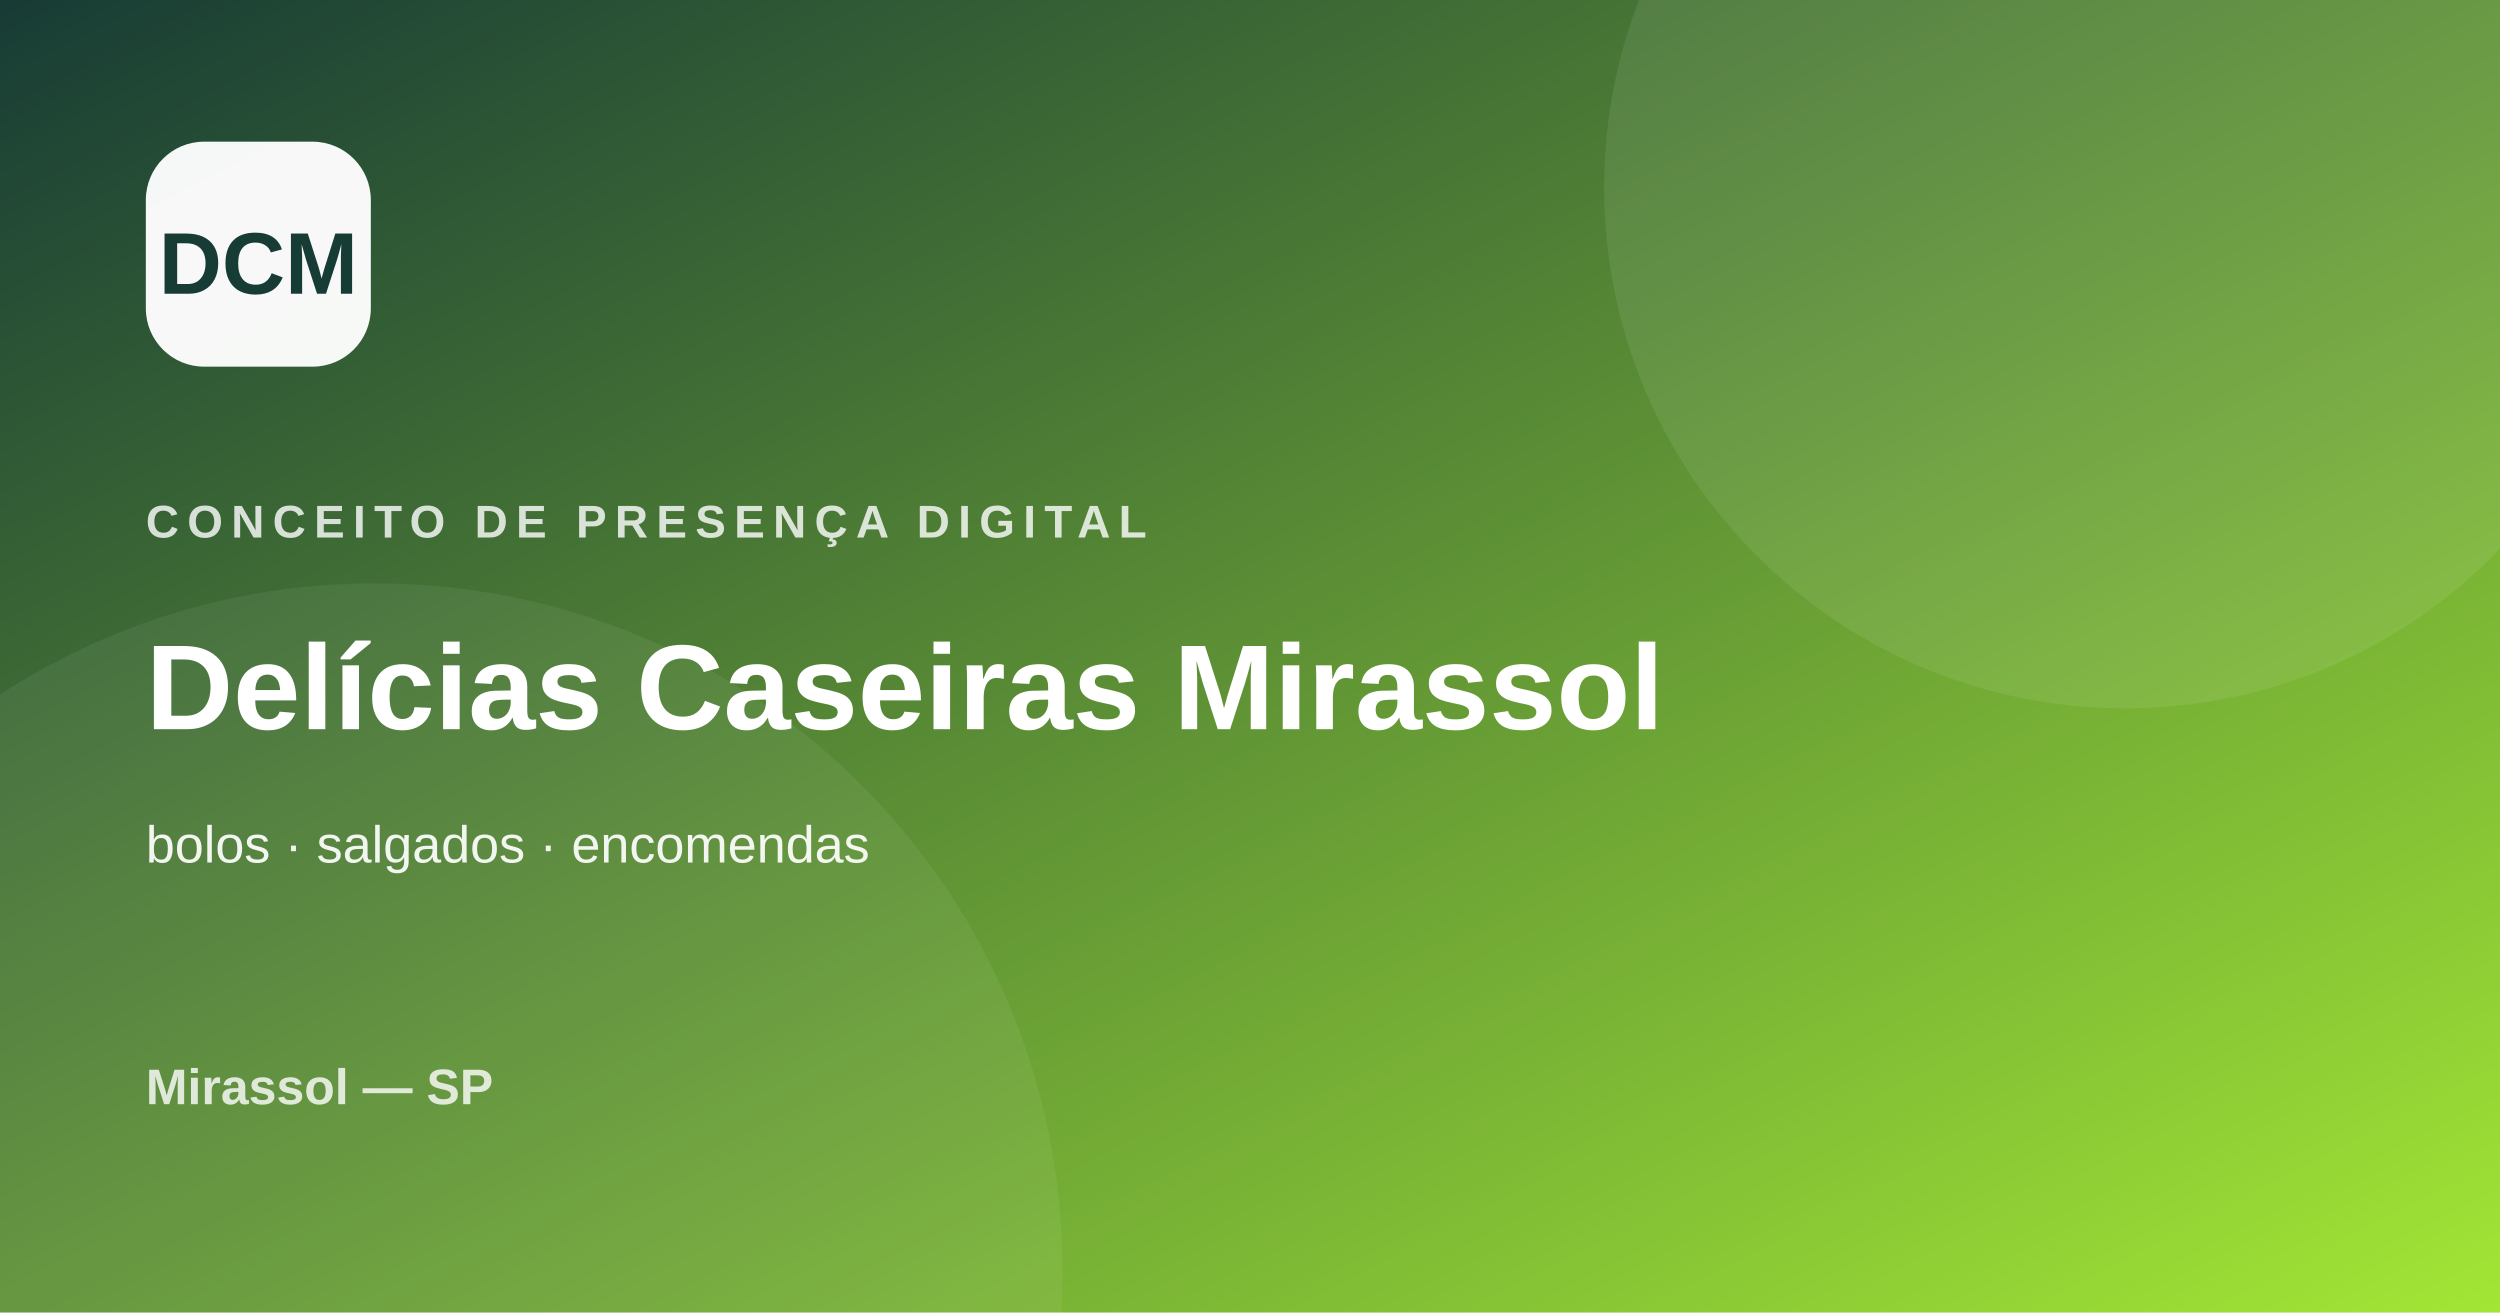
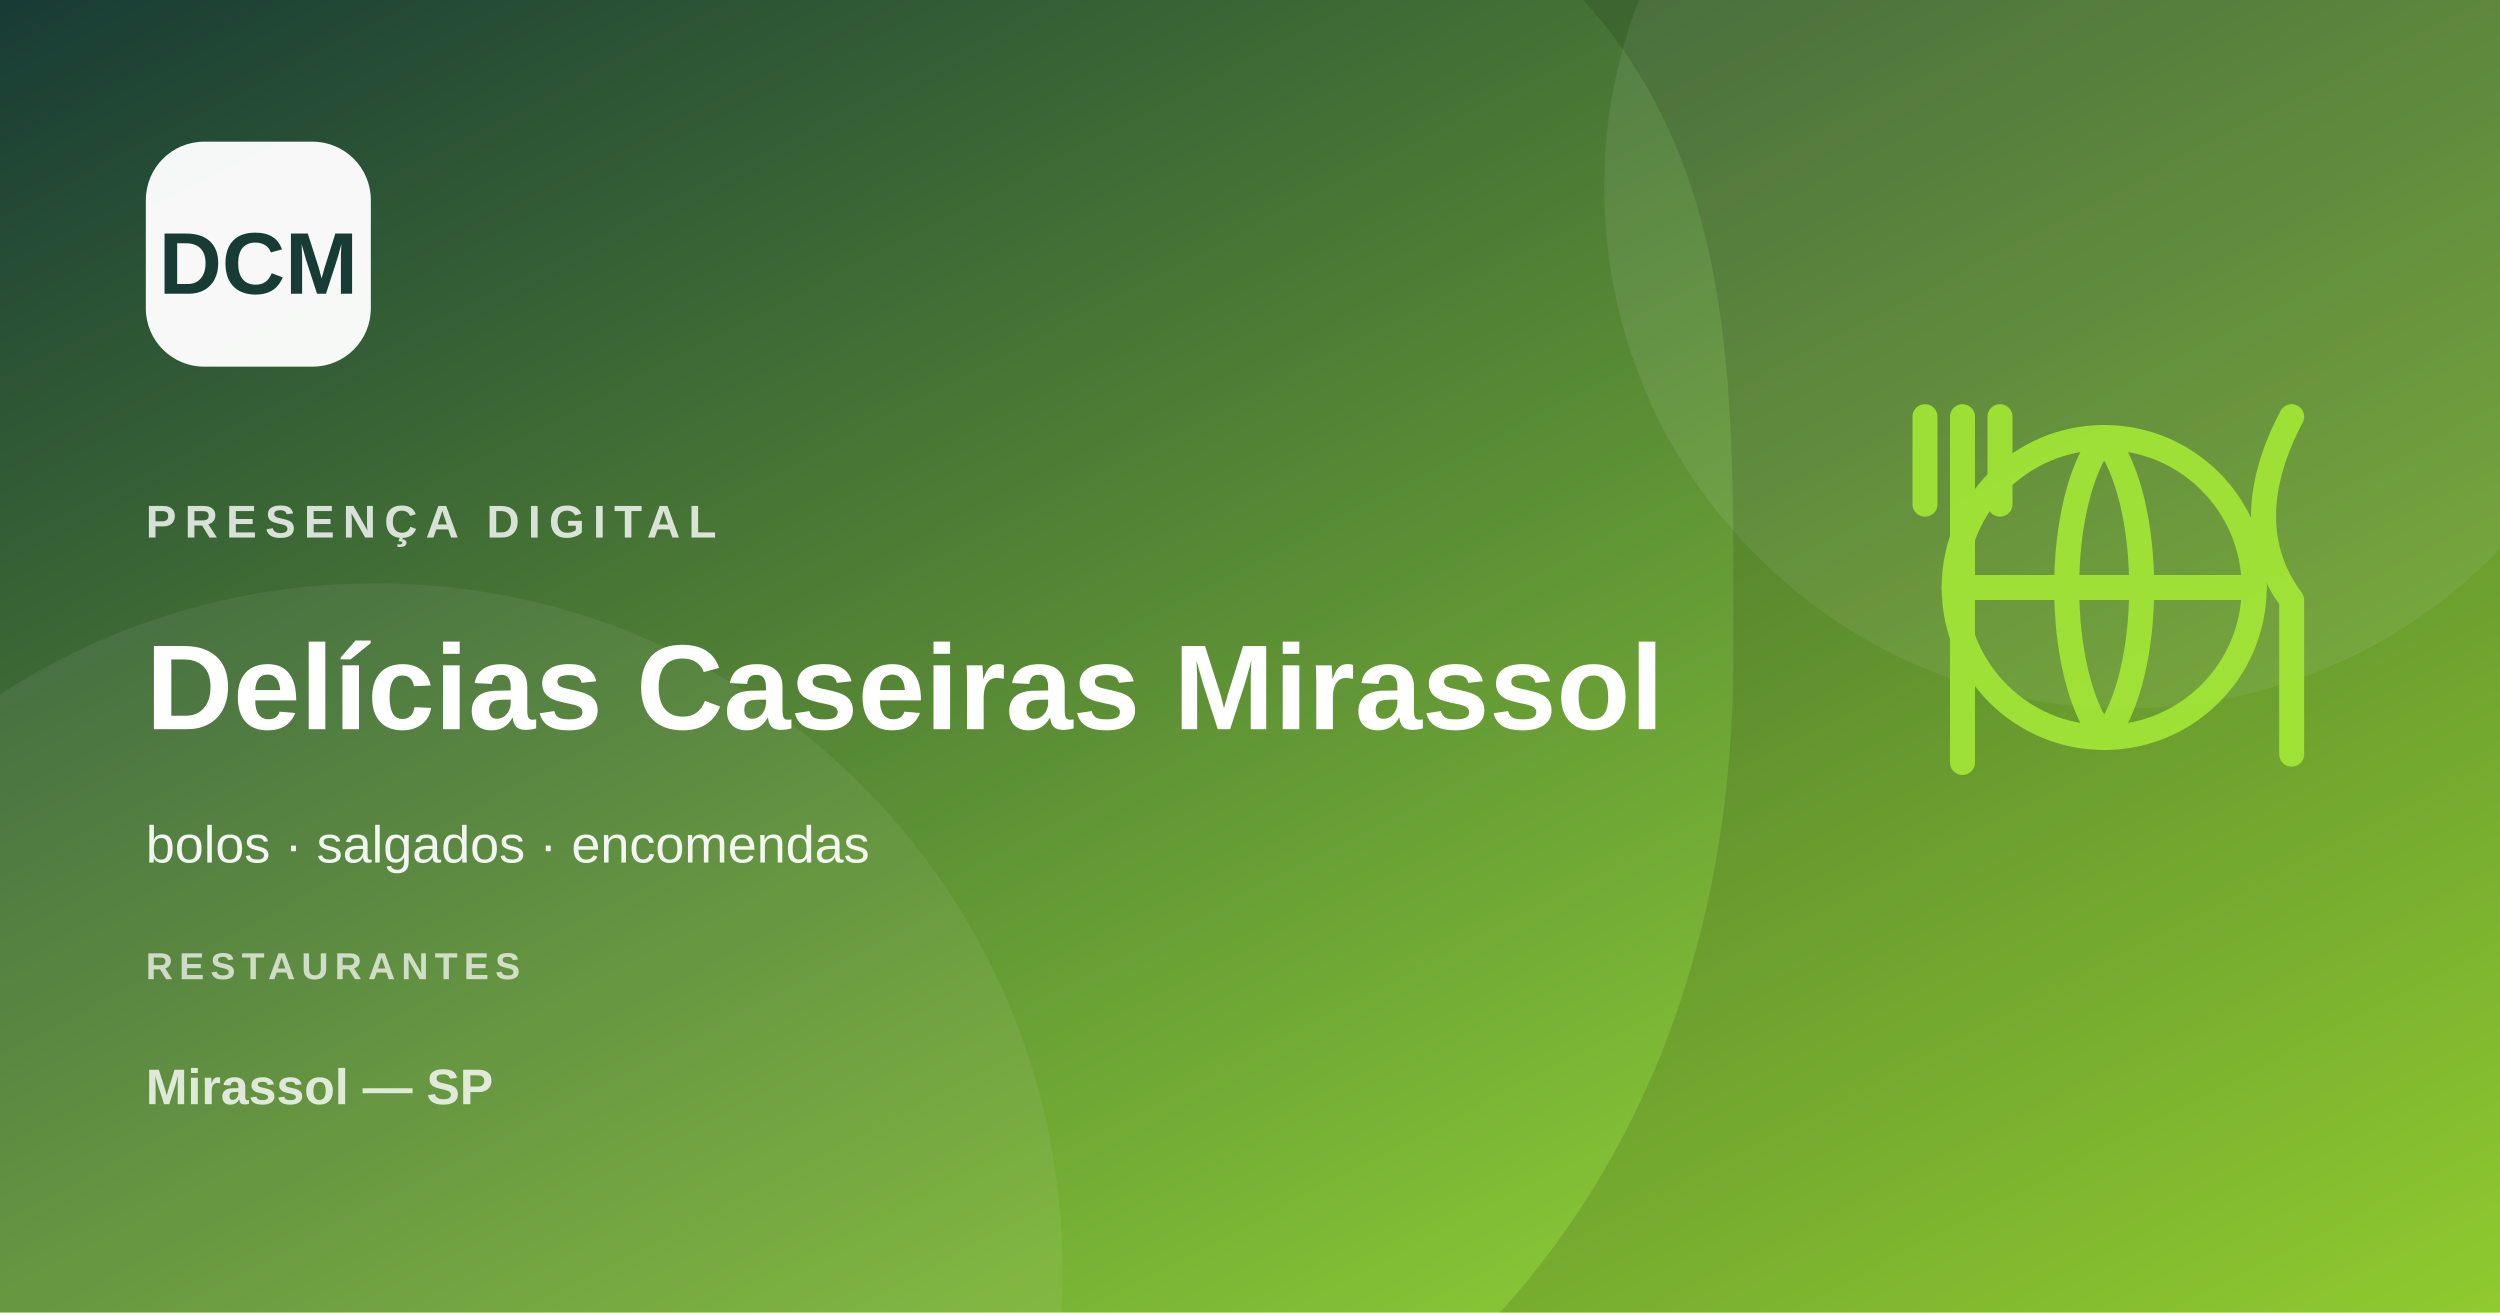
<svg xmlns="http://www.w3.org/2000/svg" width="1200" height="630" viewBox="0 0 1200 630">
  <defs>
    <linearGradient id="g" x1="0" y1="0" x2="1" y2="1">
      <stop stop-color="#173b35" />
      <stop offset="1" stop-color="#a3e635" />
    </linearGradient>
  </defs>
  <rect width="1200" height="630" fill="url(#g)" />
  <circle cx="1020" cy="90" r="250" fill="#fff" opacity=".08" />
  <circle cx="180" cy="610" r="330" fill="#fff" opacity=".06" />
+   <path d="M760 0h440v630H720c76-84 112-193 112-315S836 84 760 0Z" fill="#000" opacity=".12" />
+   <g transform="translate(910 170)" fill="none" stroke="#a3e635" stroke-width="12" stroke-linecap="round" stroke-linejoin="round" opacity=".92">
+     <circle cx="100" cy="112" r="72" />
+     <path d="M28 112h144M100 40c24 30 24 114 0 144M100 40c-24 30-24 114 0 144M32 30v42m-18-42v42m36-42v42M32 72v124M190 30c-18 34-18 64 0 88v74" />
+   </g>
  <rect x="70" y="68" width="108" height="108" rx="28" fill="#fff" opacity=".96" />
  <text x="124" y="141" text-anchor="middle" font-family="Arial,sans-serif" font-size="42" font-weight="800" fill="#173b35">DCM</text>
-   <text x="70" y="258" font-family="Arial,sans-serif" font-size="22" font-weight="700" letter-spacing="4" fill="#fff" opacity=".8">CONCEITO DE PRESENÇA DIGITAL</text>
+   <text x="70" y="258" font-family="Arial,sans-serif" font-size="22" font-weight="700" letter-spacing="4" fill="#fff" opacity=".8">PRESENÇA DIGITAL</text>
  <text x="70" y="350" font-family="Arial,sans-serif" font-size="58" font-weight="800" fill="#fff">Delícias Caseiras Mirassol</text>
  <text x="70" y="414" font-family="Arial,sans-serif" font-size="25" fill="#fff" opacity=".92">bolos · salgados · encomendas</text>
+   <text x="70" y="470" font-family="Arial,sans-serif" font-size="18" font-weight="700" letter-spacing="3" fill="#fff" opacity=".7">RESTAURANTES</text>
  <text x="70" y="530" font-family="Arial,sans-serif" font-size="24" font-weight="700" fill="#fff" opacity=".8">Mirassol — SP</text>
</svg>
